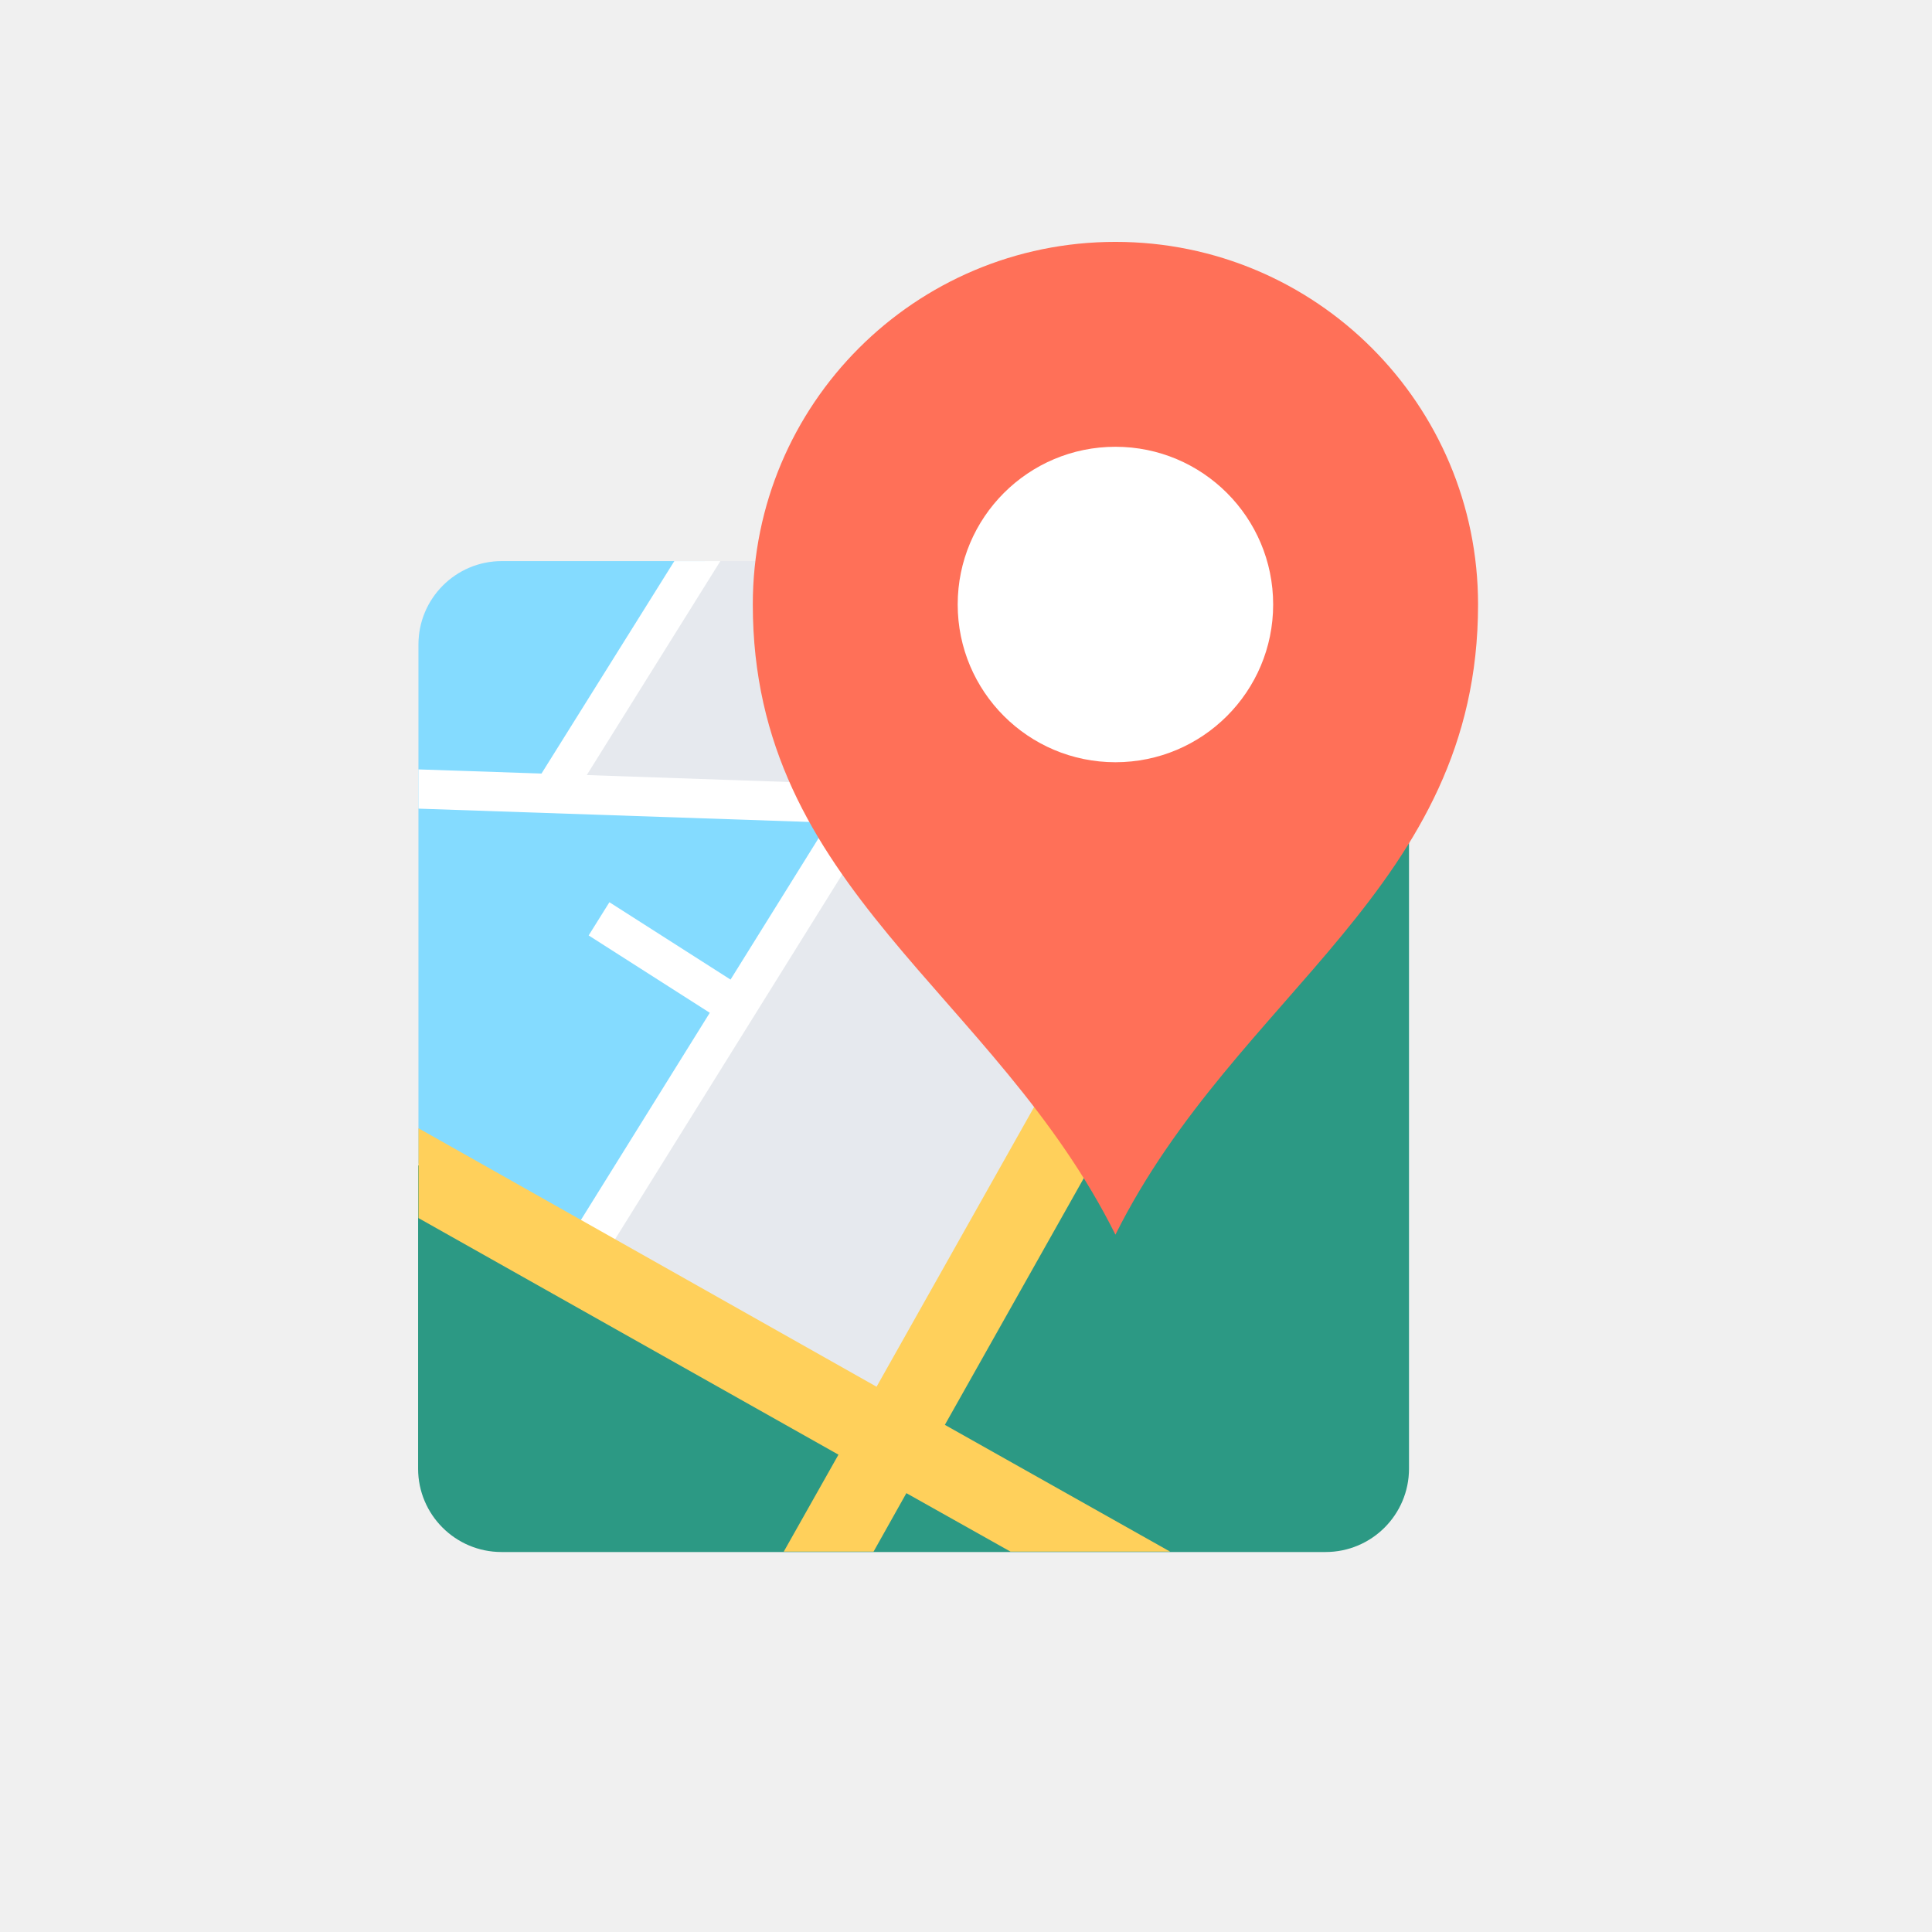
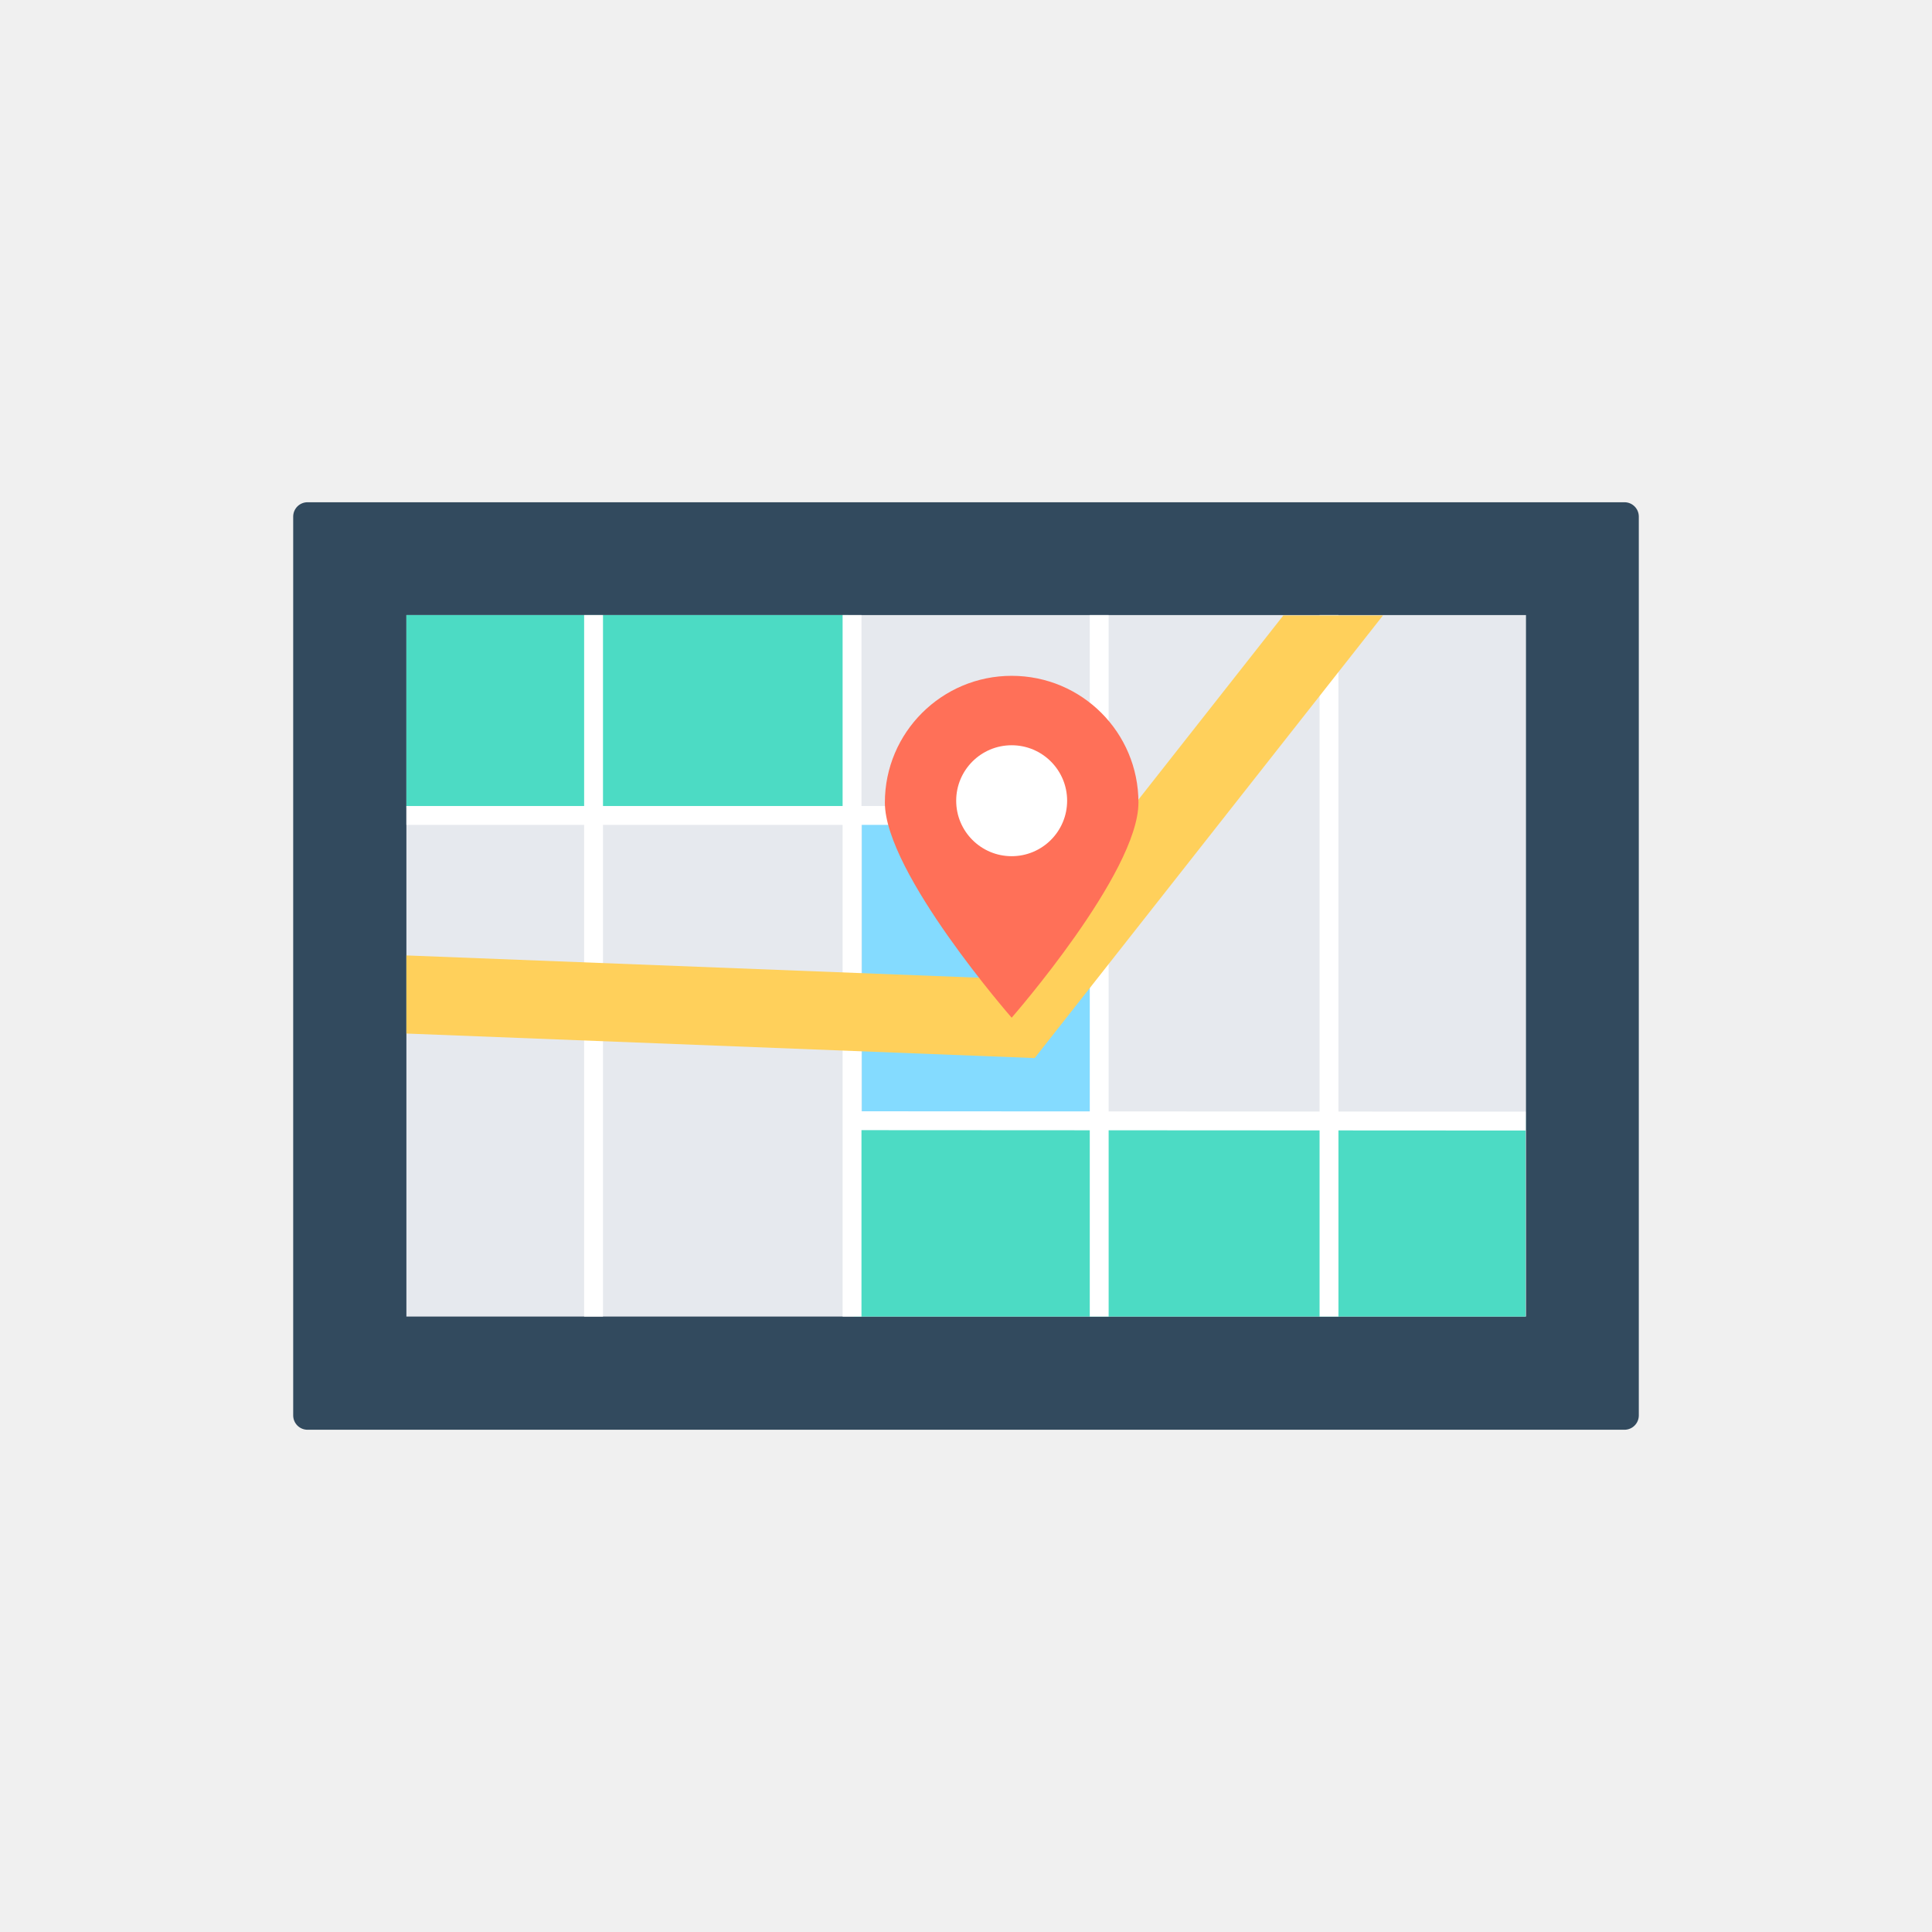
<svg xmlns="http://www.w3.org/2000/svg" version="1.1" id="Layer_1" x="0px" y="0px" viewBox="0 0 512 512" enable-background="new 0 0 512 512" xml:space="preserve">
  <g>
+     <circle fill="none" cx="256" cy="256" r="252.5" />
    <g>
-       <circle fill="none" cx="256" cy="256" r="254" />
-     </g>
-     <path fill="#E6E9EE" d="M351.4,148.7H132.9c-12.2,0-22,9.9-22,22v218.5c0,12.2,9.9,22,22,22h218.5c12.2,0,22-9.9,22-22V170.7   C373.4,158.5,363.6,148.7,351.4,148.7z" />
-     <g>
-       <path fill="#84DBFF" d="M150,207l36.8-58.3h-53.8c-12.2,0-22.1,9.9-22.1,22.1v33.5v6v98l40.3,29.2l77.3-124.9L150,207z" />
-     </g>
-     <g>
-       <path fill="#2C9984" d="M359.6,150.3v22.8L239,380.2l-128.2-71.4v80.4c0,12.2,9.9,22.1,22.1,22.1h218.4c12.2,0,22.1-9.9,22.1-22.1    V170.7C373.4,161.5,367.7,153.6,359.6,150.3z" />
-     </g>
-     <g>
-       <polygon fill="#FFFFFF" points="373.4,212.9 155.5,205.4 190.9,148.7 178.7,148.7 143.5,205 110.9,203.9 110.9,214.3 219.5,218     193.6,259.6 161.5,239.1 156,247.9 188.1,268.4 148.6,331.9 157.4,337.4 231.5,218.4 373.4,223.3   " />
-     </g>
-     <g>
-       <path fill="#FFD05B" d="M355.3,149.1l-123,218.4L110.9,299v23.8l111.3,62.7l-14.5,25.7h23.8l8.7-15.5l27.6,15.5h42.3l-59.7-33.6    l121.3-215.4C368.9,155.4,362.7,150.4,355.3,149.1z" />
-     </g>
-     <g>
-       <path fill="#FF7058" d="M295.6,64.1c-53.1,0-96.1,43-96.1,96.1c0,75.3,64,102.7,96.1,167c32.1-64.3,96.1-91.8,96.1-167    C391.7,107.1,348.7,64.1,295.6,64.1z" />
-     </g>
-     <g>
-       <circle fill="#FFFFFF" cx="295.6" cy="160.2" r="41.8" />
+       <g>
+         <path fill="#324A5E" d="M430.5,378.9h-349c-2.1,0-3.8-1.7-3.8-3.8V136.9c0-2.1,1.7-3.8,3.8-3.8h349c2.1,0,3.8,1.7,3.8,3.8v238.2     C434.3,377.2,432.6,378.9,430.5,378.9z" />
+         <rect x="107.7" y="163" fill="#E6E9EE" width="296.7" height="185.9" />
+         <rect x="228.4" y="215.1" fill="#84DBFF" width="62.9" height="82.9" />
+         <rect x="226.3" y="295.9" fill="#4CDBC4" width="178" height="53" />
+         <rect x="107.7" y="163" fill="#4CDBC4" width="117.1" height="51" />
+         <line fill="none" stroke="#FFFFFF" stroke-width="5" stroke-miterlimit="10" x1="352.2" y1="163" x2="352.2" y2="348.9" />
+         <line fill="none" stroke="#FFFFFF" stroke-width="5" stroke-miterlimit="10" x1="291.3" y1="163" x2="291.3" y2="348.9" />
+         <line fill="none" stroke="#FFFFFF" stroke-width="5" stroke-miterlimit="10" x1="225.8" y1="163" x2="225.8" y2="348.9" />
+         <line fill="none" stroke="#FFFFFF" stroke-width="5" stroke-miterlimit="10" x1="157.3" y1="163" x2="157.3" y2="348.9" />
+         <line fill="none" stroke="#FFFFFF" stroke-width="5" stroke-miterlimit="10" x1="293.5" y1="216.1" x2="107.7" y2="216.1" />
+         <line fill="none" stroke="#FFFFFF" stroke-width="5" stroke-miterlimit="10" x1="404.3" y1="297.1" x2="224.1" y2="297" />
+         <g>
+           <polygon fill="#FFD05B" points="366.5,163.1 274.2,280.4 107.7,273.9 107.7,253.2 264.4,259.3 340.1,163.1     " />
+         </g>
+       </g>
+       <g>
+         <path fill="#FF7058" d="M301.7,212.7c0,18.6-33.6,57-33.6,57s-33.6-38.4-33.6-57c0-18.6,15.1-33.6,33.6-33.6     C286.7,179.1,301.7,194.1,301.7,212.7z" />
+         <circle fill="#FFFFFF" cx="268.1" cy="212.2" r="14.7" />
+       </g>
    </g>
  </g>
</svg>
